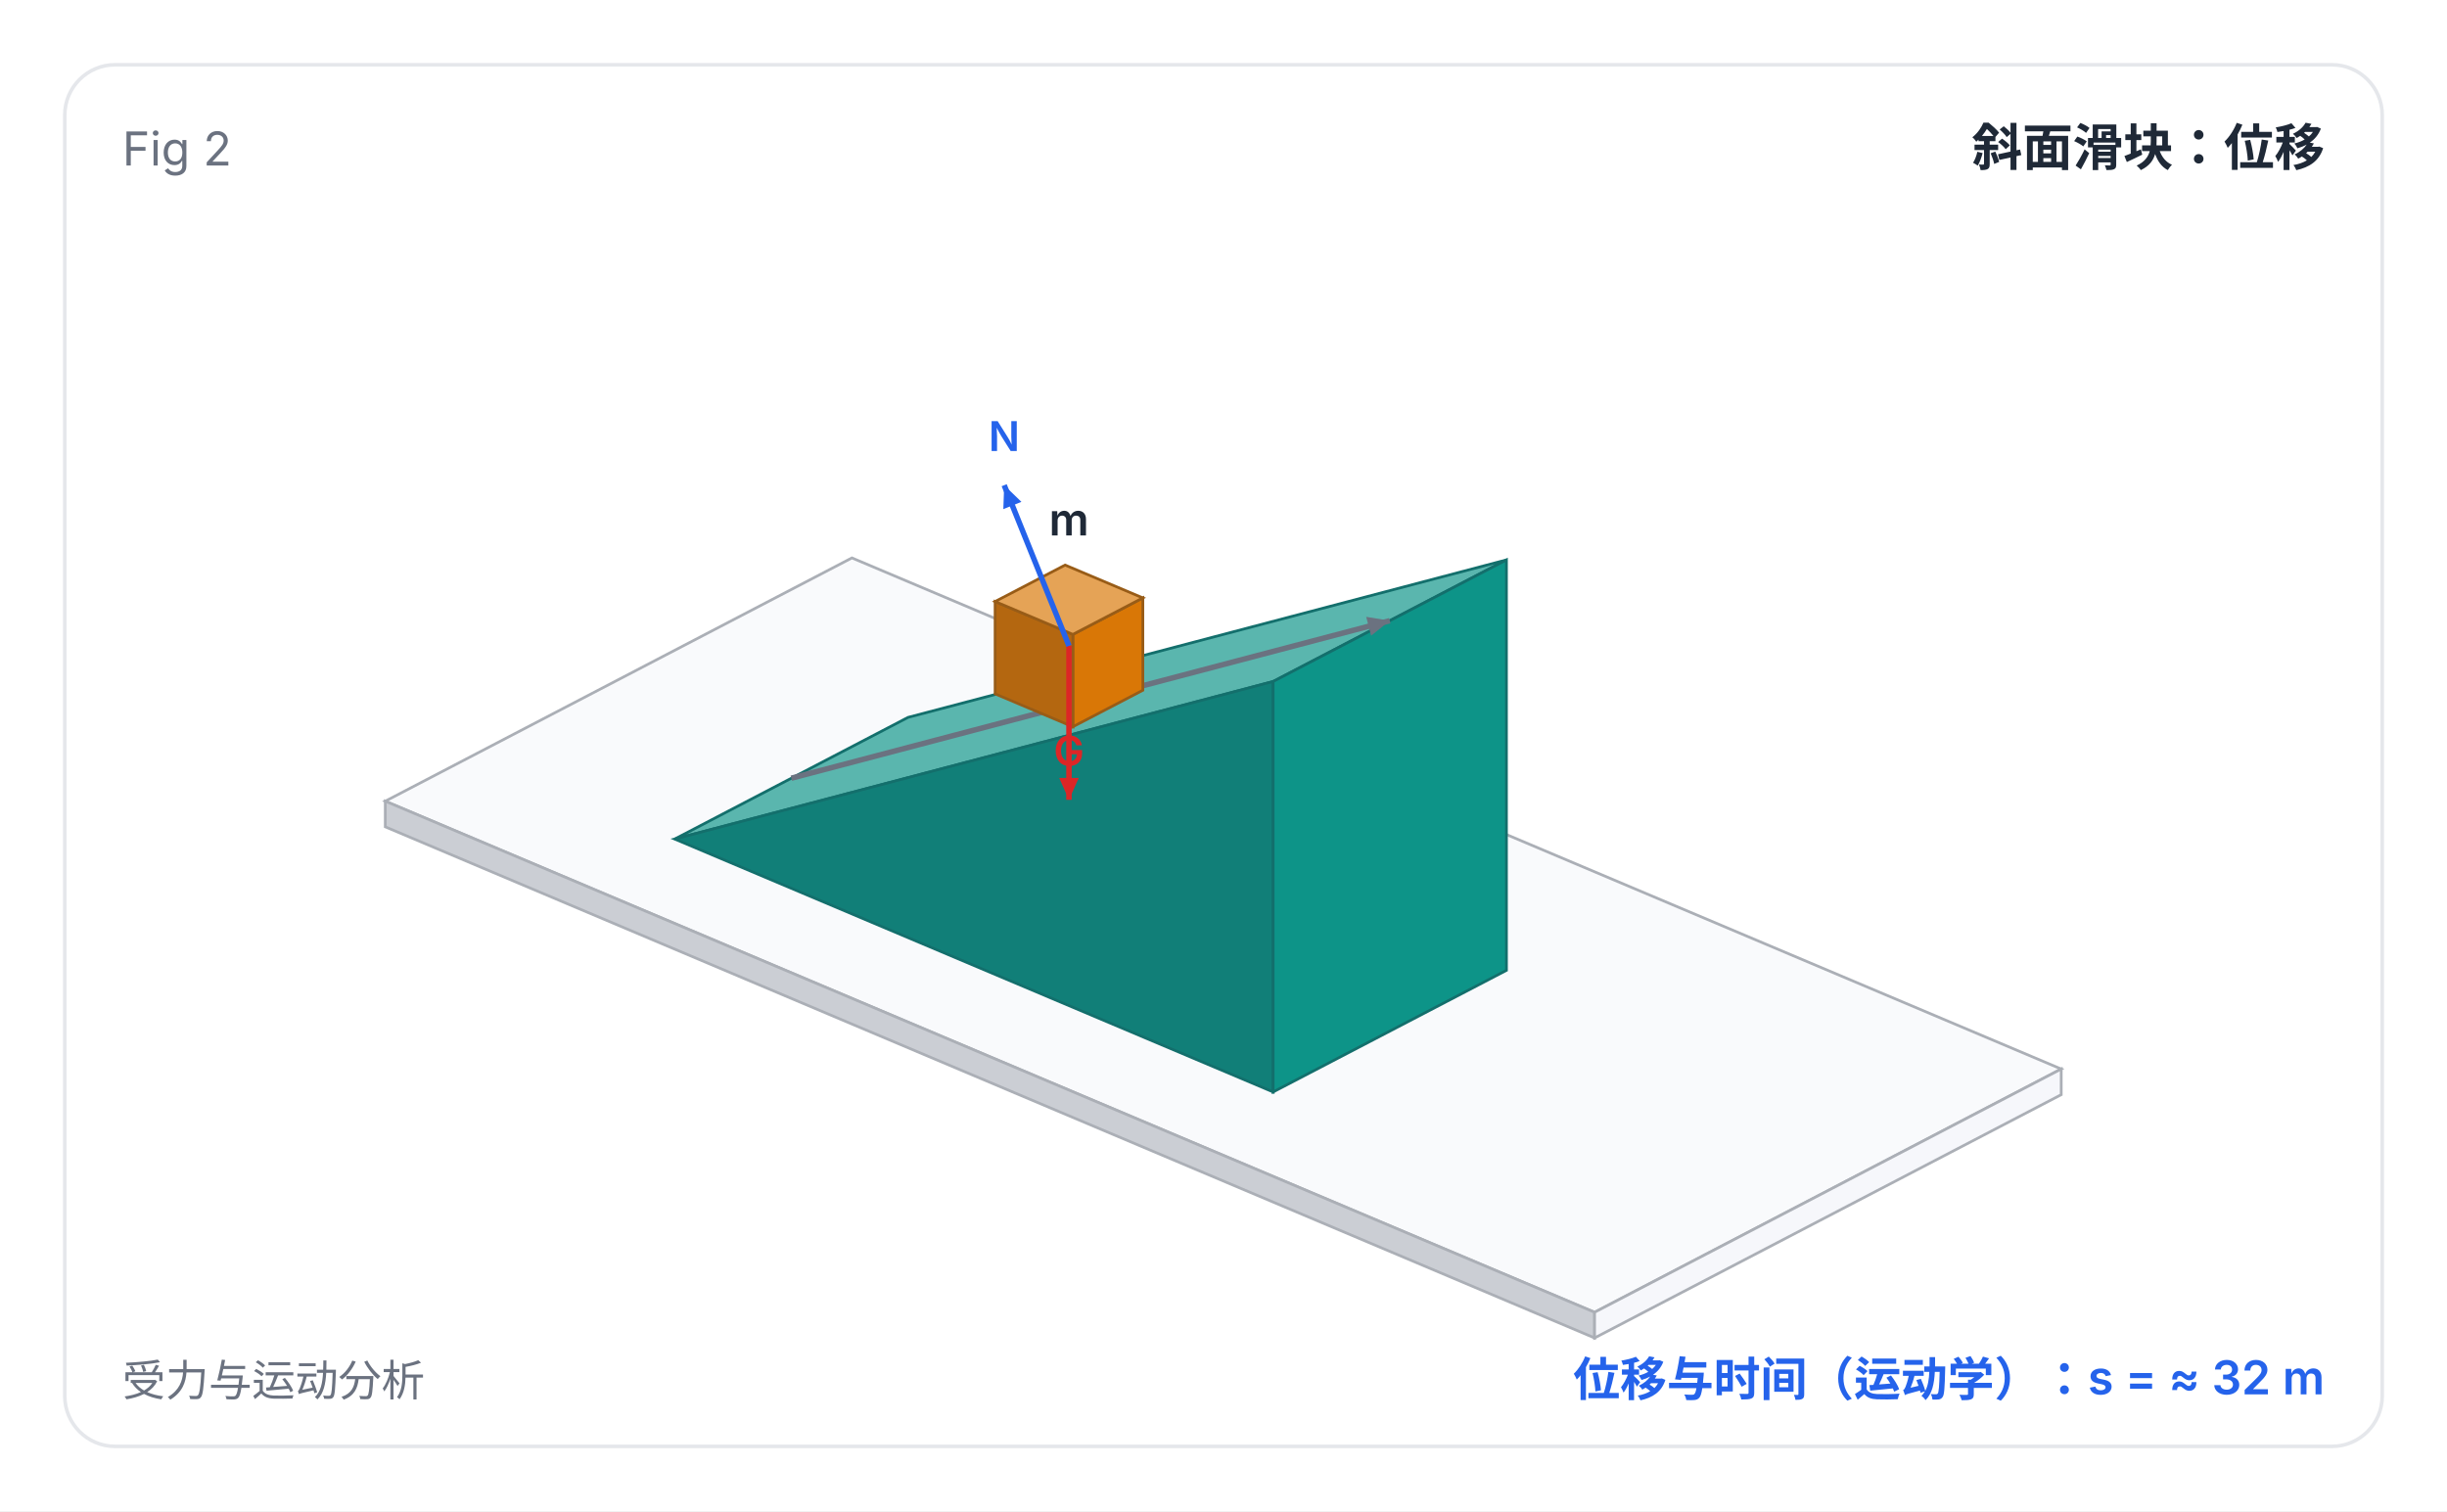
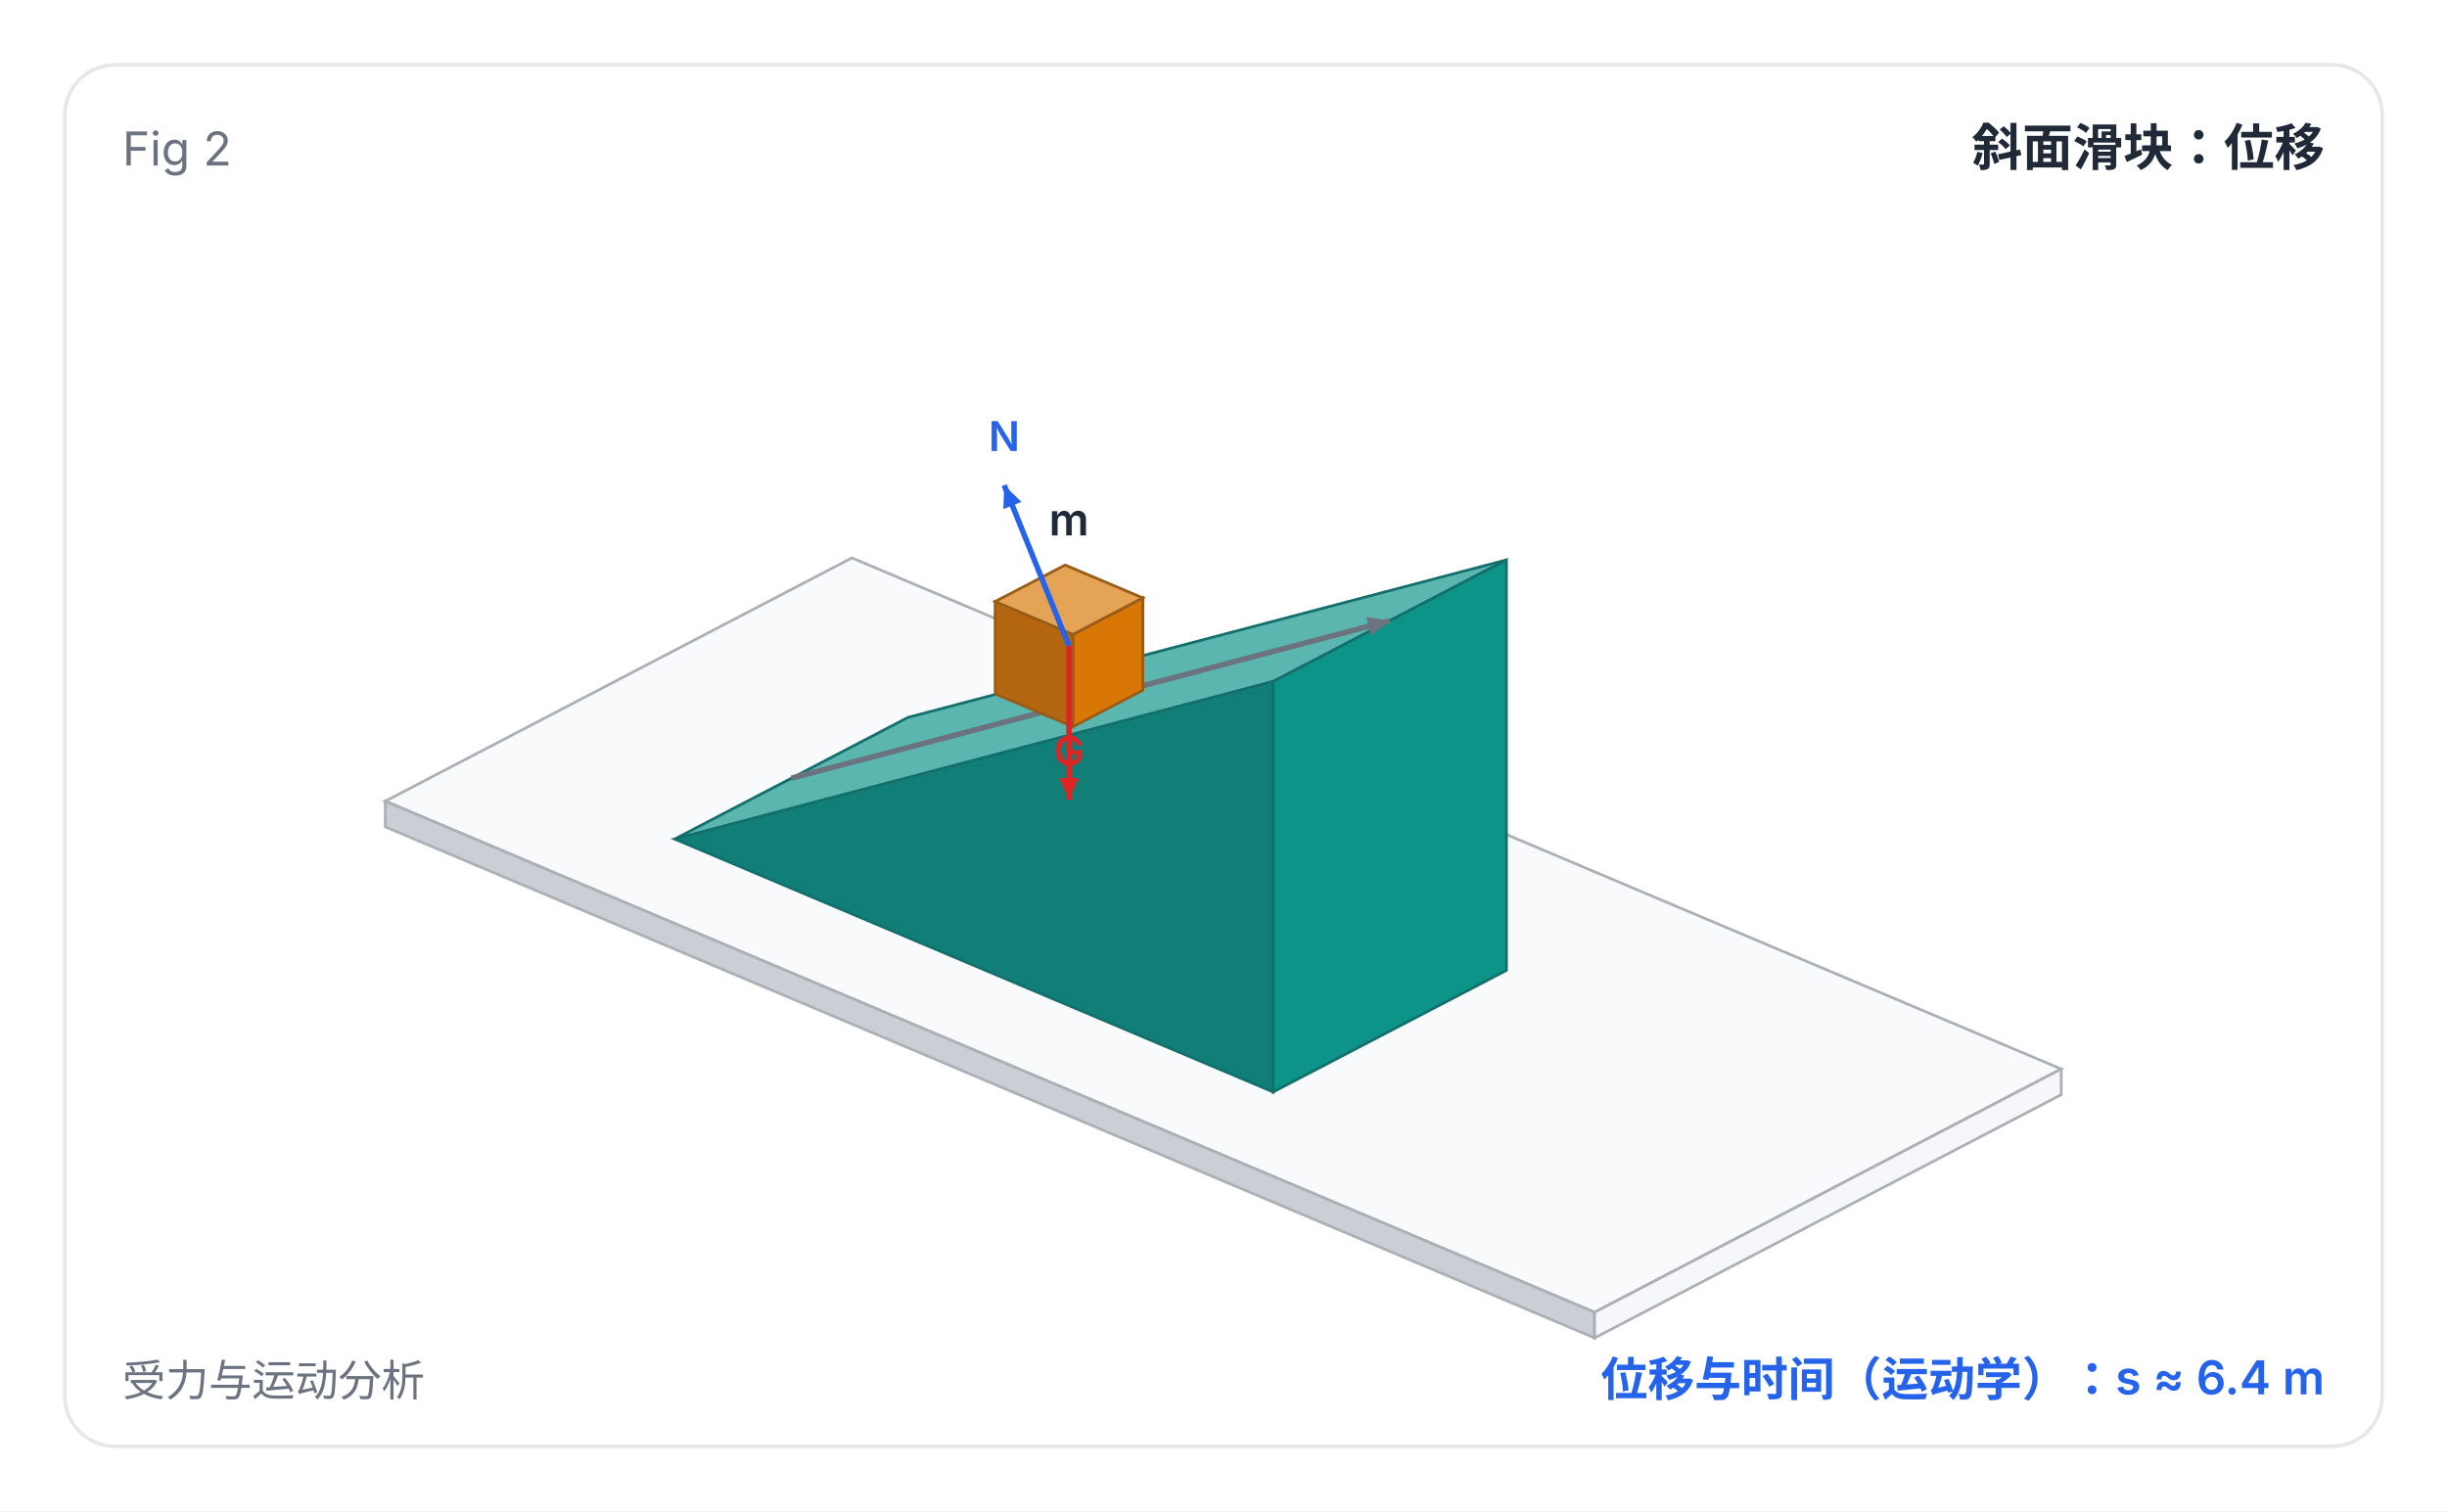
<svg xmlns="http://www.w3.org/2000/svg" viewBox="0 0 680 420" width="680" height="420" font-family="system-ui, -apple-system, 'Segoe UI', 'PingFang SC', 'Microsoft YaHei', sans-serif">
  <rect x="0" y="0" width="680" height="420" fill="#ffffff" />
  <style>
.iso-label { font-family: system-ui, -apple-system, 'Segoe UI', 'PingFang SC', 'Microsoft YaHei', sans-serif; }
.iso-readout { font-variant-numeric: tabular-nums; }
- @media (prefers-reduced-motion: reduce) { animate, animateTransform, animateMotion { display: none; } }
+ .still-only { display: none; }
+ @media (prefers-reduced-motion: reduce) {
+   .motion-only { display: none; }
+   .still-only { display: inline; }
+ }
</style>
  <rect x="18" y="18" width="644" height="384" rx="14" fill="#ffffff" stroke="#e5e7eb" stroke-width="1" />
  <text x="34" y="46" font-size="13" fill="#6b7280" text-anchor="start" font-weight="400" opacity="1">Fig 2</text>
  <text x="646" y="46" font-size="14" fill="#1f2937" text-anchor="end" font-weight="600" opacity="1">斜面滑块：位移</text>
  <text x="34" y="388" font-size="12" fill="#6b7280" text-anchor="start" font-weight="400" opacity="1">受力与运动分析</text>
-   <text x="646" y="388" font-size="13" fill="#2563eb" text-anchor="end" font-weight="600" opacity="1">位移与时间（运动学）：s = ≈ 32 m</text>
+   <text x="646" y="388" font-size="13" fill="#2563eb" text-anchor="end" font-weight="600" opacity="1">位移与时间（运动学）：s ≈ 6.4 m</text>
  <g transform="translate(252.33 199.39) scale(0.95)" class="iso-label">
    <path d="M -16.41 -46.66 L 337.33 102.87 L 200.83 174.04 L -152.91 24.51 Z" fill="#f9fafc" stroke="#abafb6" stroke-width="0.8" opacity="1" />
    <path d="M 200.83 181.55 L -152.91 32.02 L -152.91 24.51 L 200.83 174.04 Z" fill="#cbced4" stroke="#abafb6" stroke-width="0.8" opacity="1" />
    <path d="M 337.33 110.38 L 200.83 181.55 L 200.83 174.04 L 337.33 102.87 Z" fill="#f6f7fb" stroke="#abafb6" stroke-width="0.8" opacity="1" />
    <path d="M 0 0 L 175.05 -46.08 L 106.8 -10.5 L -68.25 35.59 Z" fill="#5ab6ae" stroke="#136f6c" stroke-width="0.8" opacity="1" />
    <path d="M 106.8 109.58 L -68.25 35.59 L 106.8 -10.5 Z" fill="#117f78" stroke="#136f6c" stroke-width="0.8" opacity="1" />
    <path d="M 175.05 74 L 106.8 109.58 L 106.8 -10.5 L 175.05 -46.08 Z" fill="#0d9488" stroke="#136f6c" stroke-width="0.8" opacity="1" />
    <line x1="-34.13" y1="17.79" x2="140.93" y2="-28.29" stroke="#6b7280" stroke-width="1.6" />
    <path d="M 140.93 -28.29 L 135.47 -23.9 L 134.02 -29.42 Z" fill="#6b7280" stroke="none" stroke-width="1" opacity="1" />
    <path d="M 68.69 -7.94 L 48.22 2.74 L 48.22 -24.28 L 68.69 -34.96 Z" fill="#d97706" stroke="#985c17" stroke-width="0.8" opacity="1" />
    <path d="M 48.22 2.74 L 25.48 -6.88 L 25.48 -33.9 L 48.22 -24.28 Z" fill="#b46710" stroke="#985c17" stroke-width="0.8" opacity="1" />
    <path d="M 45.95 -44.57 L 68.69 -34.96 L 48.22 -24.28 L 25.48 -33.9 Z" fill="#e5a356" stroke="#985c17" stroke-width="0.8" opacity="1" />
    <text x="47.08" y="-53.23" font-size="13" fill="#1f2937" text-anchor="middle" font-weight="600" opacity="1">m</text>
    <line x1="47.08" y1="-20.92" x2="47.08" y2="24.11" stroke="#dc2626" stroke-width="1.6" />
    <path d="M 47.08 24.11 L 44.23 17.72 L 49.94 17.72 Z" fill="#dc2626" stroke="none" stroke-width="1" opacity="1" />
    <text x="47.08" y="14.11" font-size="12" fill="#dc2626" text-anchor="middle" font-weight="600" opacity="1">G</text>
    <line x1="47.08" y1="-20.92" x2="28.13" y2="-67.93" stroke="#2563eb" stroke-width="1.6" />
    <path d="M 28.13 -67.93 L 33.17 -63.06 L 27.88 -60.93 Z" fill="#2563eb" stroke="none" stroke-width="1" opacity="1" />
    <text x="28.13" y="-77.93" font-size="12" fill="#2563eb" text-anchor="middle" font-weight="600" opacity="1">N</text>
  </g>
</svg>
